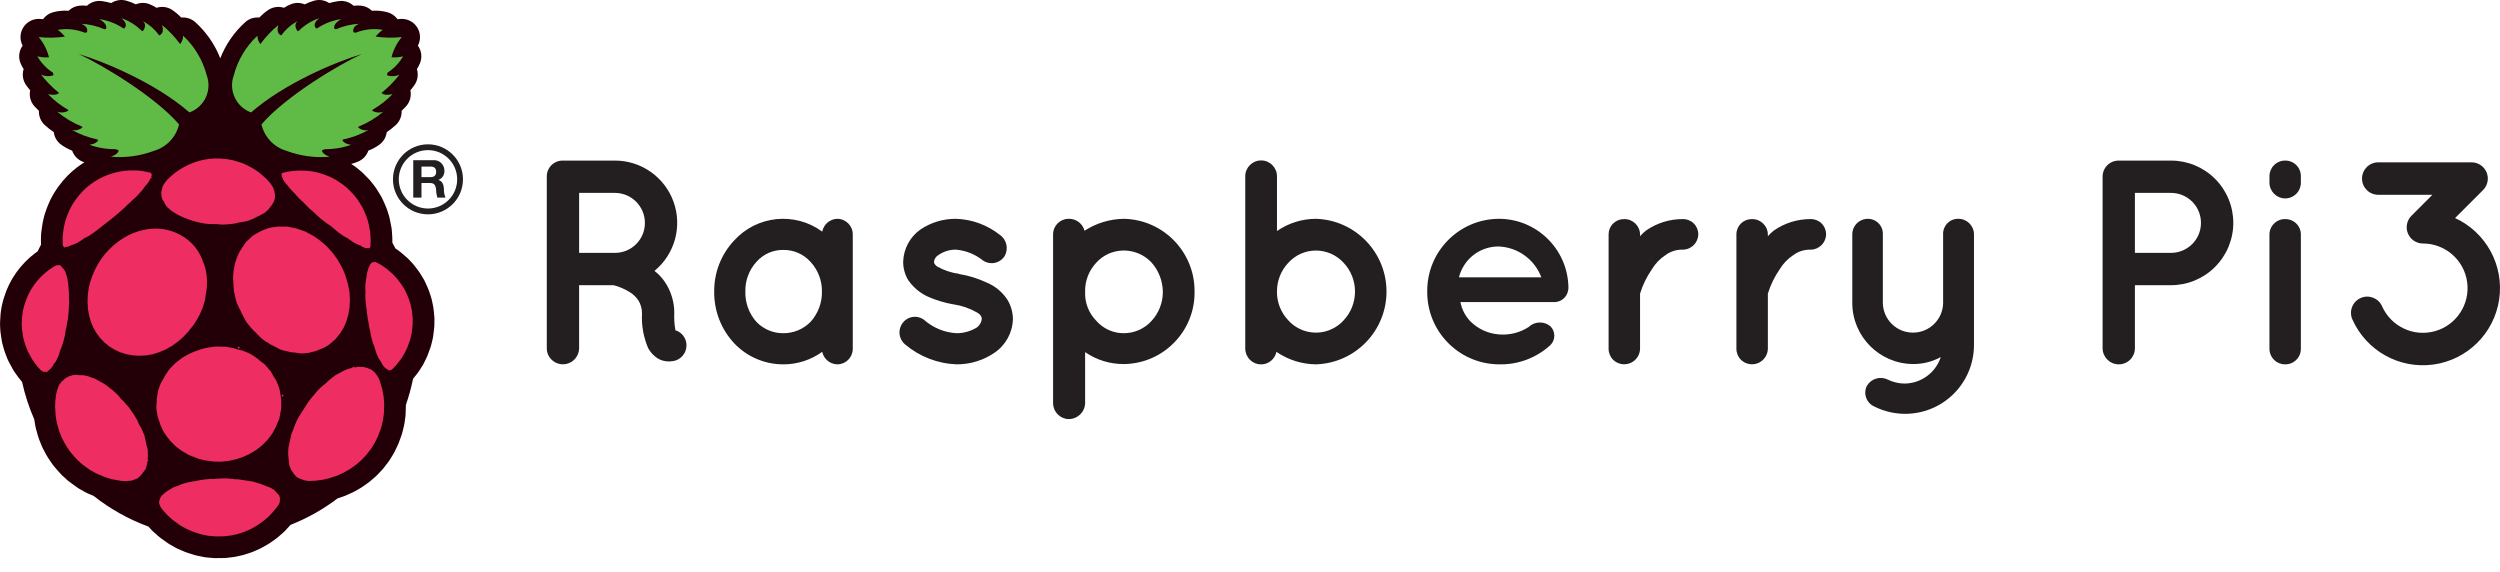
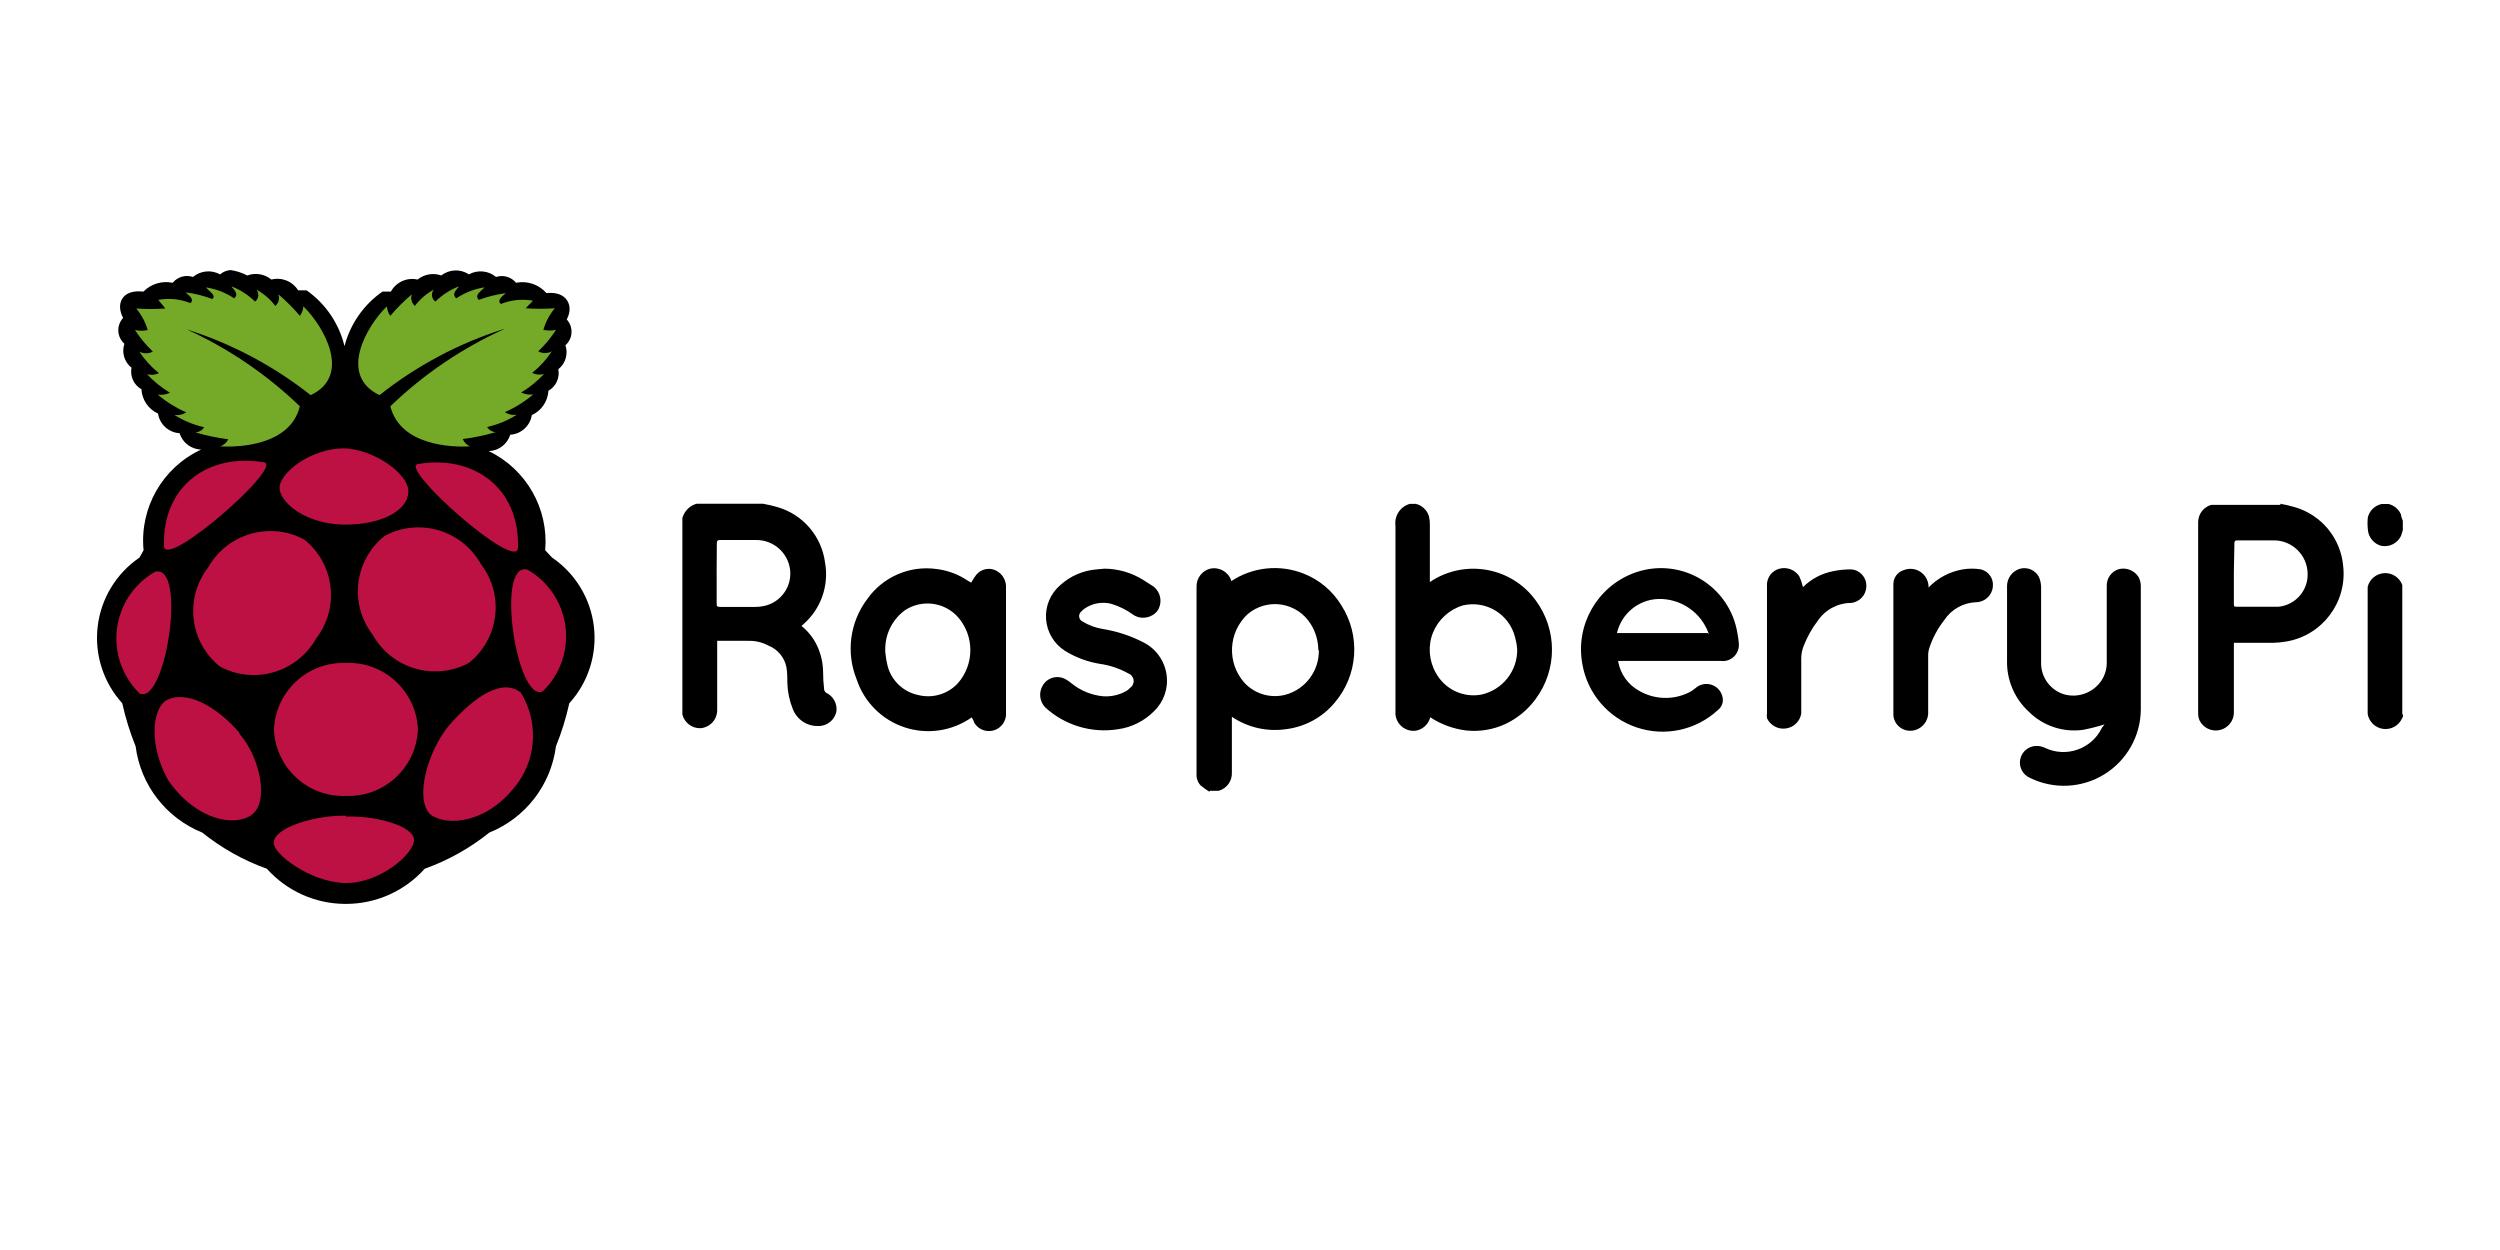
- <svg xmlns="http://www.w3.org/2000/svg" fill="none" viewBox="0 0 140 32">
-   <defs />
-   <path fill="#230007" d="M24.324 17.752l-.032-.338a.592.592 0 00-.006-.048l-.022-.161a1.636 1.636 0 00-.014-.086l-.07-.33a1.261 1.261 0 00-.036-.134l-.105-.318-.021-.058-.06-.151a.927.927 0 00-.03-.07l-.138-.302c-.019-.04-.04-.08-.063-.119l-.173-.286-.044-.069-.09-.128-.03-.04-.2-.262a1.33 1.33 0 00-.083-.098l-.227-.241a1.51 1.51 0 00-.092-.087l-.256-.22-.103-.088c-.03-.026-.061-.05-.093-.073l-.194-.134a8.237 8.237 0 00-.171-.322v-.01c.002-.026.002-.052.002-.078l-.005-.209a.79.79 0 00-.003-.065l-.024-.339a1.266 1.266 0 00-.019-.143l-.064-.328c0-.005-.047-.23-.047-.23a1.045 1.045 0 00-.033-.122l-.101-.318a1.211 1.211 0 00-.035-.093l-.082-.2-.018-.042-.137-.3a1.214 1.214 0 00-.068-.127l-.171-.281a1.095 1.095 0 01-.022-.035l-.116-.175a.825.825 0 00-.06-.082l-.2-.256a1.2 1.2 0 00-.089-.103l-.368-.374a1.142 1.142 0 00-.1-.09l-.249-.203a1.05 1.05 0 00-.098-.073l-.157-.103-.04-.026c.138-.039.273-.087.404-.143a1.017 1.017 0 00.556-.606c.244-.09.471-.218.675-.379.198-.165.325-.4.356-.656.181-.121.353-.257.513-.405a1.019 1.019 0 00.32-.788c.09-.085.173-.17.25-.255a1.017 1.017 0 00.24-.894 3.96 3.96 0 00.232-.3 1.026 1.026 0 00.133-.888c.072-.11.133-.228.181-.35a1.021 1.021 0 00-.125-.964 1.022 1.022 0 00-1.007-1.494 5.23 5.23 0 01-.135.012 1.023 1.023 0 00-.555-.386 2.635 2.635 0 00-.878-.086 1.024 1.024 0 00-.636-.288 1.958 1.958 0 00-.391.008 1.023 1.023 0 00-.846-.26 4.42 4.42 0 00-.518.11 1.016 1.016 0 00-.832-.137 2.942 2.942 0 00-.54.209 1.021 1.021 0 00-.757-.014 2.133 2.133 0 00-.403.207 1.023 1.023 0 00-.87.113c-.187.126-.36.272-.518.434a1.019 1.019 0 00-.77.245 5.344 5.344 0 00-1.411 2.035 5.348 5.348 0 00-1.412-2.035 1.022 1.022 0 00-.77-.245A3.297 3.297 0 009.635.55a1.019 1.019 0 00-.869-.113A2.123 2.123 0 008.362.23a1.014 1.014 0 00-.756.013 2.928 2.928 0 00-.54-.208 1.019 1.019 0 00-.834.137 4.386 4.386 0 00-.516-.11 1.025 1.025 0 00-.847.26 2.434 2.434 0 00-.391-.008c-.24.019-.464.12-.636.288a2.635 2.635 0 00-.877.086 1.02 1.02 0 00-.555.386 4.558 4.558 0 01-.134-.012 1.022 1.022 0 00-1.009 1.495 1.017 1.017 0 00-.125.962c.048.123.109.241.182.351a1.025 1.025 0 00.132.888c.066.095.145.197.233.3a1.017 1.017 0 00.24.894c.076.085.16.17.25.255a1.019 1.019 0 00.32.788c.16.148.331.284.513.405.03.256.158.49.354.656.205.16.433.288.675.38a1.02 1.02 0 00.558.605c.04.018.083.034.126.05l-.044.028c-.026.015-.052.03-.076.047l-.232.162a.884.884 0 00-.071.054l-.22.178-.066.059-.205.193a1.69 1.69 0 00-.064.064l-.186.206c-.021.022-.04.046-.06.069l-.055.071-.183.235c-.02.025-.038.052-.056.079l-.161.245a1.503 1.503 0 00-.052.085l-.138.253a1.2 1.2 0 00-.047.094l-.113.26a.639.639 0 00-.021.051l-.062.158-.018.05-.095.281a1.601 1.601 0 00-.031.11l-.067.284c-.006.03-.012.059-.016.088l-.032.2-.004.03-.04.297c-.005.042-.009.084-.01.126l-.008.294v.067l.005.191c-.066.126-.13.25-.192.378l-.094.066a.72.72 0 00-.072.055l-.227.184a.998.998 0 00-.07.061l-.21.202a1.26 1.26 0 00-.065.066l-.195.217a1.47 1.47 0 00-.06.072l-.177.229a1.01 1.01 0 00-.054.078l-.159.241a1.186 1.186 0 00-.049.083l-.136.25a.964.964 0 00-.044.09l-.114.258a1.47 1.47 0 00-.037.092l-.038.114-.097.279a1.651 1.651 0 00-.03.102l-.07.284a2.32 2.32 0 00-.022.109l-.043.282c-.004.031-.008.063-.01.093l-.011.164a.22.22 0 00-.002.026l-.016.295c-.002.04-.003.082 0 .123l.013.29c.002.036.005.072.01.108l.027.19.048.314c.006.044.015.087.027.13l.077.285.021.071.067.198.022.06.111.28c.018.043.038.087.06.128l.141.26.111.204c.023.04.047.079.073.116l.175.247c.013.02.028.038.042.057l.14.174c.015.02.031.039.048.057l.02.023c.157.719.385 1.42.68 2.094l.007.044.06.351c.007.042.016.082.027.122l.095.34.013.049.058.178.027.074.133.334c.016.041.035.082.055.12l.168.318.027.05.102.172a.905.905 0 00.042.065l.205.301c.026.038.054.075.084.11l.238.275.026.029.138.151.071.07.27.249c.034.032.07.061.109.088l.298.218.178.127c.034.023.069.045.104.065l.324.183c.04.023.08.043.122.061l.183.078.164.07a11.13 11.13 0 003.072 1.719l.163.18c.028.03.058.06.09.09l.286.256c.028.025.056.048.085.07l.131.097.312.225c.035.025.072.048.11.07l.335.19c.038.022.077.042.117.06l.357.153c.025.012.051.023.078.033l.124.042a.257.257 0 00.043.015l.369.116c.041.013.083.023.125.031l.382.077c.042.009.085.015.127.019l.392.036c.037.003.075.005.112.005l.123-.002.387-.004c.043-.001.085-.004.126-.008l.389-.046a.865.865 0 00.122-.021l.385-.085c.04-.01.08-.02.119-.034l.377-.124c.038-.012.076-.027.113-.044l.366-.163a.86.86 0 00.107-.055l.35-.2a.833.833 0 00.08-.049l.051-.035.318-.226c.032-.023.063-.047.093-.073l.296-.256a1.18 1.18 0 00.093-.09l.28-.302a.841.841 0 00.04-.045 11.072 11.072 0 002.638-1.485l.338-.113c.037-.012.074-.027.11-.043l.38-.17a1.29 1.29 0 00.107-.054l.361-.206c.035-.02.068-.042.1-.065l.339-.24c.033-.023.064-.048.095-.075l.311-.271c.03-.026.06-.055.088-.084l.282-.3c.027-.029.053-.06.079-.092l.248-.325a.99.99 0 00.07-.1l.213-.346c.022-.035.042-.072.06-.108l.176-.364a.99.99 0 00.03-.068l.039-.094.018-.046.138-.384c.015-.04.027-.08.037-.12l.098-.394c.01-.042.018-.084.024-.126l.056-.398a1.25 1.25 0 00.01-.128l.013-.398.004-.125c.165-.475.299-.96.398-1.454l.003-.004.065-.082.222-.284c.025-.033.049-.067.07-.102l.187-.297c.022-.036.042-.073.061-.112l.153-.31a1.45 1.45 0 00.043-.101l.049-.128.125-.346c.016-.041.029-.083.039-.126l.082-.334c.01-.044.019-.088.025-.132l.044-.338.003-.03.017-.154c.003-.035.005-.072.006-.107l.006-.341c.001-.046 0-.092-.005-.137" />
-   <path stroke="#EE3042" stroke-linecap="round" stroke-linejoin="round" stroke-width=".1" d="M2.614 20.791v.001" />
-   <path fill="#EE2E62" d="M3.13 20.236l.15-.31.017-.051.07-.247.03-.06.063-.168.036-.11.04-.111.064-.248.038-.168.042-.292.012-.044.026-.097.043-.264.006-.028.033-.16.018-.159.027-.266.003-.032v-.108l.006-.08.01-.16.007-.125v-.004l-.005-.105-.004-.089-.001-.024.001-.048v-.062l.002-.054-.001-.05v-.047l-.002-.044-.003-.041-.003-.04-.003-.04-.004-.04-.004-.039v-.001l-.003-.04-.001-.045-.004-.048-.004-.052-.006-.058-.007-.066-.01-.078-.006-.044-.007-.024-.001-.018-.017-.103-.025-.13-.009-.047-.033-.086-.012-.03-.038-.13-.005-.01-.088-.14-.022-.03-.049-.034-.016-.021-.025-.047-.014-.023-.11-.07h-.013l-.138.009-.033.011-.095.044-.107.063-.239.166-.226.185-.21.201-.196.218-.177.229-.158.241-.135.25-.114.258-.038.109-.096.28-.07.281-.042.284-.013.164-.016.296.015.29.025.19.046.294.076.284.068.198.11.279.14.262.107.193.175.247.138.174.148.162.033.033.044.023.091.057.027.005.118-.015.036-.02.134-.063.055-.045.068-.084.056-.061.034-.05.043-.096.112-.132.016-.024zM9.036 10.927l.027.149.022.067.037.067.052.073.022.052.038.066.03.058.08.114.02.022.073.069.008.008.107.09.082.059.029.023.115.075.045.026.073.045.114.06.008.005.126.063.06.025.072.034.13.052.008.003.144.055.073.023.08.03.162.047.012.003.16.045.148.032.038.009.2.039.072.01.102.01.04.004.226.011.227-.003.013.002.199.017.08.008.024.002.263-.007.3-.027.188-.03.114-.025.08-.026.245-.032.21-.044.12-.036.297-.123.175-.094.003-.002.108-.046.108-.063.167-.087.072-.051.146-.133.155-.2.01-.008.04-.05.028-.05.068-.1.081-.212.006-.042-.002-.162.002-.021-.038-.22-.012-.03-.052-.148-.014-.031-.01-.016-.119-.177-.056-.067-.207-.227-.234-.204-.169-.14-.251-.173-.185-.102-.262-.14-.279-.116-.18-.055-.279-.083-.292-.058-.3-.032-.139-.006-.288-.005-.29.02-.294.044-.29.068-.288.091-.28.113-.272.135-.261.154-.248.172-.23.19-.2.192-.013.011-.143.182-.057.09-.044.07-.007.016-.049.17-.004.042-.03.116-.003.012.005.088.002.076z" />
-   <path stroke="#EE3042" stroke-linecap="round" stroke-linejoin="round" stroke-width=".1" d="M8.441 9.934v-.002M3.615 13.81h-.002" />
-   <path fill="#EE2E62" d="M3.531 13.784l.005.006.079.02.012.006.122.009.047-.009.144-.059.064-.032.156-.05.132-.057.108-.062.201-.128.054-.04.021-.018.113-.063.095-.048.1-.055.113-.075.199-.138.085-.064.025-.016.065-.05.16-.124.137-.112.03-.025.09-.07.012-.007.012-.01.089-.067.101-.08.067-.055.027-.02.088-.067.083-.067.08-.066.063-.056.013-.01.077-.063.076-.065.074-.066.075-.07.006-.007.074-.064.083-.075.085-.082.079-.079.011-.01.037-.034.012-.01.056-.05.112-.104.115-.111.007-.006.139-.124.011-.012.134-.144.087-.1.065-.066.013-.015.114-.153.055-.085.058-.057.038-.045.13-.174.01-.013.001-.001.073-.163.011-.045.05-.099.01-.035-.02-.069-.035-.036-.008-.004-.005-.003-.02-.016-.042-.01-.15-.032-.195-.042-.29-.034-.298-.007H7.27l-.284.02-.287.043-.286.067-.1.031-.263.084-.257.105-.252.125-.243.144-.232.162-.218.177-.204.193-.187.205-.053.068-.184.235-.16.245-.14.254-.113.259-.061.159-.095.28-.066.284-.032.2-.039.296-.008.295.005.197.02.11zM8.944 19.71l.347-.145.162-.1.187-.099.288-.212.04-.026.306-.268.078-.09.163-.17.036-.04.016-.025.154-.194.082-.095.22-.332.011-.021.176-.326.061-.155.088-.202.082-.28.028-.084.009-.042.045-.309.005-.02.003-.03.05-.318.003-.116.012-.226-.012-.18-.007-.155-.037-.217-.015-.103-.065-.23-.02-.076v-.002l-.07-.156-.02-.061-.02-.065-.081-.18-.036-.082-.077-.128-.066-.115-.051-.067-.115-.157-.125-.135-.06-.065-.057-.05-.114-.102-.03-.027-.082-.06-.106-.076-.027-.021-.08-.045-.1-.06-.046-.03-.056-.024-.101-.048-.077-.038-.021-.008-.104-.038-.102-.039-.016-.006-.093-.024-.112-.03-.045-.014-.073-.012-.125-.023-.059-.01-.077-.007-.147-.013-.04-.003-.12.001h-.152l-.024.003-.193.019-.06.005-.15.029-.13.024-.101.027-.182.05-.07.026-.138.05-.073.025-.066.03-.02.008-.191.09-.081.048-.192.11-.112.077-.155.105-.155.125-.104.083-.206.194-.04.037-.08.089-.155.167-.032.042-.013.015-.16.213-.178.28-.023.038-.14.266-.029.055-.143.336-.023.07-.093.277-.02.086-.02.084-.01.043-.033.152-.047.368-.012.372.01.146.012.222.05.293.01.065.096.349.033.077.058.146.044.107.115.199.059.107.208.28.02.02.22.235.137.109.133.112.278.172.02.013.32.151.124.035.219.074.281.048.077.017.37.023.079-.006.298-.012.203-.038.035-.008.14-.02.374-.119.018-.009zM15.036 12.774l-.177.063-.11.047-.14.058-.028.017-.04.02-.26.143-.13.085-.085.073-.079.076-.095.087-.128.13-.016.02-.107.16-.01.016-.082.121-.038.064-.042.06-.069.113v.002l-.015.034-.04.082-.049.11-.04.106-.031.095-.004.009-.034.101-.029.102-.023.104-.017.09-.003.014-.021.109-.016.114-.012.12-.004.078-.005.052-.006.102v.039l.011.15.007.043.005.115v.011l.01.205.017.206.006.028.039.154.02.098.074.3.016.052.112.249.098.187.052.11.012.04.004.007.222.415.06.097.233.288.177.189.062.052.119.133.24.232.185.14.336.208.117.055.012.007.405.211.106.038.477.112.028.008.022.002.169.008.316.051.126.003.35-.036.295-.078.07-.013.073-.021.176-.082.223-.084.24-.144.111-.08.01-.01.292-.254.254-.309.06-.104.095-.144.051-.087.155-.366.06-.213.05-.173.065-.398.015-.326.005-.09-.025-.417v-.005l-.007-.041-.074-.392-.044-.152-.109-.37-.15-.354-.1-.187-.186-.33-.216-.3-.008-.01-.132-.157-.25-.277-.136-.12-.21-.177-.091-.07-.218-.155-.119-.074-.317-.169-.11-.058-.03-.012-.376-.13-.107-.038-.01-.003-.459-.086-.084-.01h-.386l-.028.001-.071.002-.312.042-.195.04zM15.786 9.903l.04.07.004.012.016.057.109.172.066.077.08.087.028.044.011.013.09.107.071.082.059.066.021.021.012.012.02.02.05.05.036.033.01.012.04.047.037.044.037.043.04.042.04.042.043.044.048.048.053.052.063.058.011.01.072.063.08.086.107.11.114.116.04.036.273.24.023.024.001.002.326.296.338.262.217.141.064.048.055.056.31.26.311.216.252.14.05.041.267.182.088.047.16.078.104.03.112.073.147.066.033.01.145.002.05.007.04-.013.04-.068.004-.022v-.007l.013-.266-.005-.209-.024-.34-.064-.328-.044-.212-.101-.316-.083-.201-.138-.3-.17-.28-.117-.177-.2-.256-.145-.147-.222-.227-.25-.203-.158-.103-.261-.171-.283-.146-.3-.118-.14-.05-.298-.087-.309-.06-.317-.034-.323-.007h-.077l-.305.02-.304.043-.293.065-.01.007-.048.038v.07l.01.018.008.09zM23.08 17.53l-.02-.16-.07-.33-.107-.32-.059-.152-.139-.303-.173-.286-.09-.128-.2-.262-.227-.241-.253-.218-.103-.088-.268-.187-.254-.143-.11-.047-.09.007-.007.008-.1.033-.087.098-.02.052-.009.032-.044.076-.043.137-.015.061-.013.027-.029.126-.03.182-.001.02-.001.022-.024.127-.02.153-.013.142-.004.135.002.133.008.133v.003l-.006.138v.144l.008.156.016.174.024.2.026.17.002.041.002.023.036.289.034.217.014.055.016.113.05.288.047.186.012.087.024.145.099.373.109.287.01.043.099.312.12.261.133.197.003.012.104.19.12.133.109.066.014.02.045.029.05.02.111-.02.064-.041.03-.03.02-.017.164-.171.064-.082.219-.28.186-.298.152-.31.048-.128.12-.328.081-.335.044-.337.017-.156.006-.341-.032-.338z" />
-   <path stroke="#EE3042" stroke-linecap="round" stroke-linejoin="round" stroke-width=".1" d="M8.252 25.781v-.004" />
-   <path fill="#EE2E62" d="M8.276 25.204l-.006-.03-.087-.335-.002-.022-.091-.425-.015-.037-.158-.37-.145-.244-.062-.16-.17-.296-.063-.104-.013-.015-.254-.366-.308-.341-.039-.034-.099-.101-.164-.203-.324-.298-.105-.07-.096-.081-.137-.113-.035-.02-.067-.04-.044-.027-.033-.02-.026-.014-.022-.012-.018-.01-.016-.008-.014-.008-.013-.007-.012-.007-.013-.005-.014-.008-.01-.005-.01-.008-.012-.008-.013-.007-.013-.008-.015-.008-.017-.011-.021-.011-.025-.015-.031-.017-.044-.024-.063-.034-.033-.018-.144-.046-.102-.032-.09-.042-.315-.07-.182.005-.087-.008-.031-.008-.263.006-.247.077-.053.028-.162.098-.07.075-.108.086-.13.179-.015.023-.106.282-.005.017-.052.227-.004.028-.041.335-.01.35.023.344.011.168.06.35.094.34.057.178.133.334.168.317.102.172.204.3.237.275.14.15.269.25.299.218.165.116.324.183.181.077.342.145.362.108.38.068h-.003l.168.03.285.01.02-.003.05-.005.162-.015.076-.013.289-.11.035-.022.18-.176.025-.018.014-.018.014-.03.198-.256.005-.008.089-.322.007-.168.03-.189-.006-.384z" />
-   <path stroke="#EE3042" stroke-linecap="round" stroke-linejoin="round" stroke-width=".1" d="M19.79 20.592l.003-.002" />
-   <path fill="#EE2E62" d="M21.415 21.831l-.04-.137-.112-.381-.034-.085-.114-.204-.03-.032-.124-.16-.18-.141-.19-.072-.011-.006-.242-.066-.122.004-.14-.01-.287.05-.31.07-.157.069-.172.083-.032.022-.236.122-.093.052-.178.135-.193.157-.036.031-.078.08-.035.029-.08.068-.066.052-.127.108-.109.102-.097.1-.088.1-.081.103-.03.041-.057.06-.09.104-.09.112-.092.128-.098.147-.04.067-.069.105-.075.12-.005.009-.048.07-.152.24-.11.187-.073.158-.12.287-.028.093-.09.22-.04.105-.087.395-.077.37-.014.347.01.06.022.259.005.013.025.268.093.25.121.17.02.046.145.175.068.047.15.084.122.038.118.047.014.003.171.03.058.006.368-.013.411-.053.405-.095.396-.131.38-.17.361-.208.339-.24.311-.271.282-.3.249-.324.213-.345.176-.361.037-.094.14-.384.097-.394.056-.397.013-.4.003-.131-.03-.4-.07-.393z" />
-   <path stroke="#EE3042" stroke-linecap="round" stroke-linejoin="round" stroke-width=".1" d="M13.37 19.466l-.006-.002M15.824 22.154v0" />
-   <path fill="#EE2E62" d="M15.677 21.902l-.056-.213-.133-.332-.067-.13-.099-.139-.135-.25-.03-.046-.326-.377-.044-.038-.269-.205-.063-.06-.15-.11-.27-.175-.22-.1-.227-.091-.314-.075-.04-.013-.116-.042-.234-.047-.273-.047h-.319l-.054-.003-.149-.003-.08.009-.196.026-.156.025-.08.014-.045.007h-.01l-.098.025-.093.026-.082.024-.074.023-.066.023-.062.023-.058.023-.025.01-.032.01-.056.021-.055.022-.056.023-.058.026-.06.029-.063.03-.068.036-.074.042-.045.026-.043.02-.062.033-.04.026-.106.076-.127.094-.155.122-.011.008-.012.008-.152.149-.196.203-.014.018-.162.24-.027.038-.072.106-.066.14-.078.13-.074.133-.127.35-.025.082-.048.31-.021.125-.005.037.004.083-.023.365.01.11.056.36.058.195.048.122.046.16.118.265.003.006.097.178.203.292.134.159.237.252.162.14.25.181.177.102.155.094.101.052.19.073.263.108.185.053.265.06.035.004.416.056.43.008h.006l.271-.032.15-.017.41-.09.392-.134.079-.038.297-.135.355-.215.192-.15.063-.054.074-.057.299-.304.265-.35.06-.105.019-.038.138-.258.05-.134.126-.299.001-.004.094-.484.003-.044.011-.102.001-.374-.021-.188-.052-.347zM15.637 27.75l-.004-.01-.119-.132-.015-.01-.136-.15-.208-.134-.09-.035-.158-.053-.025-.017-.308-.119-.061-.012-.293-.094-.188-.037-.236-.036-.044-.003-.304-.05-.129-.015-.173-.003-.13-.02-.265-.027-.096-.003-.285.003-.25.016-.14.016-.09-.003-.063.001-.153.008-.202.017-.196.027-.193.036-.142.031-.007.003-.048.004-.201.032-.212.046-.231.065-.104.035-.147.069-.01.002-.265.091-.02.01-.236.146-.028.012-.077.049-.144.108-.025.03-.14.118-.073.131-.017.037-.002.02-.045.125.012.153.068.154.003.01.046.063.087.116.255.283.287.257.114.085.312.225.336.19.357.156.123.043.37.116.382.076.392.037.108-.001.388-.005.388-.046.385-.085.377-.126.366-.162.349-.2.03-.02.319-.226.296-.257.27-.29.172-.215.073-.096.055-.09.046-.152-.007-.05.012-.115-.043-.153z" />
-   <path fill="#5FBB46" d="M10.253 1.999a.728.728 0 01-.163.466l-.008-.003A5.63 5.63 0 009.08 1.407c.157.506-.17.574-.17.574a2.607 2.607 0 00-.91-.796c.239.193.071.465.005.555l-.07-.014A2.956 2.956 0 006.8 1.02c.388.325.222.517.158.57L6.91 1.59a3.231 3.231 0 00-1.348-.518c.437.248.41.463.373.55l-.098.012a3.753 3.753 0 00-1.283-.302c.369.149.35.372.315.478l-.113.025a2.78 2.78 0 00-1.521-.163c.15.107.285.235.4.379-.487.069-.98.078-1.469.026.275.329.473.715.579 1.13-.22.02-.44.001-.652-.052.213.369.511.682.87.912L3 4.211a.934.934 0 01-.703-.033c.294.379.632.722 1.006 1.022 0 0-.099.184-.615.07.325.34.697.63 1.104.865l.04.06a.736.736 0 01-.633.057c.413.349.879.63 1.38.831.013.015.028.03.042.043a.643.643 0 01-.596.15c.442.247.92.426 1.415.53l.057.039c-.023.06-.118.212-.49.26.466.17.958.254 1.453.246.06.023.119.044.178.063.003.083-.056.23-.43.362a5.496 5.496 0 002.389-.32l.002-.003a2.013 2.013 0 001.427-1.488c-1.333-1.553-4.294-3.33-5.62-3.94 1.46.436 4.341 1.645 6.202 3.27a1.616 1.616 0 00.971-2.07 4.63 4.63 0 00-1.325-2.226zM22.372 4.178a.934.934 0 01-.703.033l.036-.144c.358-.231.656-.544.869-.913a1.977 1.977 0 01-.65.053c.105-.416.302-.802.576-1.131a5.947 5.947 0 01-1.467-.026c.115-.144.25-.272.4-.379a2.78 2.78 0 00-1.521.163 23.453 23.453 0 00-.114-.025c-.034-.105-.053-.329.316-.478a3.767 3.767 0 00-1.284.301l-.097-.012c-.037-.087-.063-.3.373-.55a3.228 3.228 0 00-1.347.519l-.048.002c-.065-.054-.23-.246.157-.57a2.96 2.96 0 00-1.136.704l-.07.016c-.066-.09-.233-.363.006-.557-.362.19-.674.463-.911.796 0 0-.327-.068-.17-.573a5.666 5.666 0 00-1.001 1.055l-.008.003A.73.73 0 0114.416 2a4.627 4.627 0 00-1.326 2.226 1.618 1.618 0 00.97 2.07c1.862-1.625 4.744-2.834 6.205-3.27-1.327.61-4.289 2.387-5.622 3.94a2.014 2.014 0 001.427 1.488l.003.003a5.483 5.483 0 002.387.32c-.373-.133-.43-.28-.428-.362.058-.02.119-.04.178-.064.495.008.987-.075 1.451-.244-.37-.049-.466-.202-.49-.261l.059-.04a5.04 5.04 0 001.415-.529.642.642 0 01-.597-.15l.044-.043c.5-.202.966-.482 1.378-.831a.73.73 0 01-.632-.058l.04-.059a4.987 4.987 0 001.104-.865c-.517.113-.616-.07-.616-.07.374-.3.712-.643 1.006-1.022" />
-   <path fill="#231F20" d="M23.967 11.677a1.634 1.634 0 110-3.27 1.634 1.634 0 010 3.27zm0-3.595a1.96 1.96 0 10-.001 3.921 1.96 1.96 0 00.001-3.921z" />
-   <path fill="#231F20" d="M23.603 9.918h.505c.206 0 .317-.088.317-.3 0-.202-.111-.29-.317-.29h-.505v.59zm-.461-.948h1.13a.576.576 0 01.614.576.517.517 0 01-.331.528v.006c.225.058.29.278.305.49-.008.17.022.339.088.495h-.461a2.306 2.306 0 01-.073-.501c-.033-.22-.118-.317-.35-.317h-.461v.819h-.461V8.97zM36.115 12.498a1.682 1.682 0 00-1.679-1.696h-2.005v3.358h2.005a1.673 1.673 0 001.679-1.662zm2.281 6.553a.9.9 0 01-.57 1.14 1.458 1.458 0 01-.358.05h-.017a1.187 1.187 0 01-.635-.18 1.599 1.599 0 01-.522-.57 4.382 4.382 0 01-.342-1.956 1.374 1.374 0 00-.196-.702 1.51 1.51 0 00-.489-.472 3.1 3.1 0 00-.912-.391H32.43v3.537a.908.908 0 01-1.743.343.893.893 0 01-.067-.343V9.889a.885.885 0 01.897-.897h2.918a3.485 3.485 0 012.216 6.178c.222.169.415.373.571.604.355.518.542 1.133.538 1.76-.016.323.006.645.065.962a.879.879 0 01.57.555zM46.028 16.345a2.398 2.398 0 00-.637-1.68 2.013 2.013 0 00-1.516-.669 1.964 1.964 0 00-1.515.669 2.387 2.387 0 00-.62 1.68 2.446 2.446 0 00.62 1.68 2.056 2.056 0 001.515.634 2.11 2.11 0 001.516-.635c.417-.46.644-1.06.637-1.68zm1.727 0v3.195a.869.869 0 01-.863.864.886.886 0 01-.848-.702 3.7 3.7 0 01-2.169.702 3.785 3.785 0 01-2.77-1.19 4.168 4.168 0 01-1.11-2.87 4.114 4.114 0 011.11-2.869 3.705 3.705 0 014.94-.505.885.885 0 01.847-.717.872.872 0 01.863.88v3.212zM50.56 18.073a.849.849 0 011.224-.13 2.99 2.99 0 001.793.717c.39-.002.773-.11 1.108-.31a.667.667 0 00.294-.49.244.244 0 00-.048-.162c-.017-.05-.082-.114-.214-.196a3.744 3.744 0 00-1.303-.456h-.016a6.264 6.264 0 01-1.418-.425 2.724 2.724 0 01-1.126-.944 1.986 1.986 0 01-.276-1.028 2.29 2.29 0 01.961-1.793 3.508 3.508 0 012.006-.603c.89.031 1.745.345 2.444.897a.9.9 0 01.261 1.205.862.862 0 01-1.206.23 2.796 2.796 0 00-1.499-.604 1.66 1.66 0 00-.979.293.495.495 0 00-.26.375.18.18 0 00.031.13.45.45 0 00.18.164c.37.204.773.337 1.19.391l.017.016h.016a5.88 5.88 0 011.515.473c.475.196.879.531 1.16.961.197.325.303.696.308 1.076a2.35 2.35 0 01-1.027 1.891 3.71 3.71 0 01-2.12.652 4.731 4.731 0 01-2.9-1.124.87.87 0 01-.116-1.206zM60.767 16.345a2.175 2.175 0 00.636 1.63 2.02 2.02 0 001.55.684 2.087 2.087 0 001.53-.684 2.38 2.38 0 00.636-1.63 2.519 2.519 0 00-.635-1.647 2.13 2.13 0 00-2.378-.5 2.06 2.06 0 00-.703.5 2.293 2.293 0 00-.636 1.647zm-1.794 6.243v-9.471a.87.87 0 01.865-.864.893.893 0 01.896.668c.66-.429 1.43-.66 2.218-.668a4.043 4.043 0 013.943 4.092 4 4 0 01-3.943 4.042 3.771 3.771 0 01-2.185-.668v2.87a.92.92 0 01-.93.88.895.895 0 01-.864-.88zM71.51 16.345a2.297 2.297 0 00.653 1.613 2.084 2.084 0 002.367.493c.264-.115.5-.283.697-.493a2.36 2.36 0 000-3.26 2.11 2.11 0 00-1.532-.668 2.084 2.084 0 00-1.532.668 2.319 2.319 0 00-.652 1.646zm-1.776 0V9.872a.888.888 0 011.777 0v3.065a3.854 3.854 0 012.184-.684 4.077 4.077 0 010 8.15 3.974 3.974 0 01-2.217-.701.877.877 0 01-1.484.442.887.887 0 01-.26-.62v-3.18zM81.702 15.53h4.613a2.665 2.665 0 00-2.412-1.728 2.278 2.278 0 00-2.201 1.728zm-1.777.799a4.035 4.035 0 013.978-4.076 3.898 3.898 0 013.927 3.782v.081a.455.455 0 01-.015.146.786.786 0 01-.848.653h-5.183c.076.405.269.778.553 1.076.42.421.974.68 1.566.733a2.658 2.658 0 001.695-.407.92.92 0 011.222-.049.744.744 0 010 1.06 4.118 4.118 0 01-2.917 1.075 4.044 4.044 0 01-3.978-4.074zM95.103 13.117a.87.87 0 01-.864.864 1.554 1.554 0 00-.978.31c-.305.201-.562.469-.751.783-.292.419-.517.88-.667 1.368v3.098a.888.888 0 01-1.506.609.87.87 0 01-.255-.61v-6.422a.855.855 0 01.864-.848.874.874 0 01.897.848v.113c.102-.12.216-.23.342-.325a3.576 3.576 0 012.054-.636.847.847 0 01.864.848zM102.261 13.117a.871.871 0 01-.864.864 1.554 1.554 0 00-.978.31 2.46 2.46 0 00-.752.783A4.99 4.99 0 0099 16.442v3.098a.888.888 0 01-1.506.609.87.87 0 01-.255-.61v-6.422a.854.854 0 01.864-.848.874.874 0 01.897.848v.113c.102-.12.217-.23.342-.325a3.58 3.58 0 012.055-.636.846.846 0 01.864.848zM110.543 13.117v6.161a3.855 3.855 0 01-1.808 3.31 3.85 3.85 0 01-3.767.18.85.85 0 01-.424-1.158.896.896 0 011.157-.36c.294.147.617.225.945.23a2.156 2.156 0 002.038-1.484 3.179 3.179 0 01-1.549.39 3.427 3.427 0 01-3.407-3.422v-3.847a.87.87 0 011.182-.805.834.834 0 01.471.47.85.85 0 01.059.335v3.847a1.684 1.684 0 001.688 1.663 1.687 1.687 0 001.687-1.663v-3.847a.833.833 0 01.848-.864.872.872 0 01.88.864zM119.555 14.16h2.005a1.682 1.682 0 001.566-1.033 1.686 1.686 0 00-.368-1.84 1.687 1.687 0 00-1.198-.485h-2.005v3.358zm2.005 1.81h-2.005v3.537a.901.901 0 01-.904.896.904.904 0 01-.905-.896V9.89a.899.899 0 01.261-.635.897.897 0 01.635-.262h2.918a3.486 3.486 0 013.505 3.489 3.495 3.495 0 01-1.028 2.472 3.482 3.482 0 01-2.477 1.017zM128.848 13.165v6.358a.854.854 0 01-.253.626.86.86 0 01-.626.254.874.874 0 01-.88-.88v-6.358a.859.859 0 01.249-.636.86.86 0 01.631-.26.863.863 0 01.823.551c.042.11.061.227.056.345zm0-2.95a.886.886 0 01-.251.633.888.888 0 01-.628.264.89.89 0 01-.88-.896v-.344a.887.887 0 01.256-.624.88.88 0 01.624-.256.867.867 0 01.879.88v.344z" />
-   <path fill="#231F20" fill-rule="evenodd" d="M132.273 10a.91.91 0 01.909-.91h5.227a.91.91 0 01.643 1.553l-1.568 1.568a4.319 4.319 0 11-5.75 5.678.909.909 0 111.662-.739 2.501 2.501 0 102.286-3.514.91.91 0 01-.643-1.551l1.175-1.176h-3.032a.91.91 0 01-.909-.909z" clip-rule="evenodd" />
+ <svg xmlns="http://www.w3.org/2000/svg" width="120" height="60">
+   <g transform="matrix(1.188851 0 0 1.188851 -4.923022 -8.243344)">
+     <path d="M13.453 17.838a.714.714 0 0 0-.426.174.975.975 0 0 0-1.096.104.748.748 0 0 0-.818.235 1.288 1.288 0 0 0-1.183.357c-.87-.104-1.123.496-.818 1.062a.731.731 0 0 0 .052 1.044.87.87 0 0 0 .287.966.818.818 0 0 0 .4.87 1.149 1.149 0 0 0 .67.983.94.94 0 0 0 .87.792.94.94 0 0 0 .87.661 4.046 4.046 0 0 0-2.323 4.064l-.165.296a3.924 3.924 0 0 0-.696 5.882 11.008 11.008 0 0 0 .54 1.74 4.351 4.351 0 0 0 2.689 3.481 9.067 9.067 0 0 0 2.611 1.462 4.264 4.264 0 0 0 3.159 1.418h.052a4.264 4.264 0 0 0 3.159-1.418 9.067 9.067 0 0 0 2.611-1.462 4.351 4.351 0 0 0 2.689-3.481 11.008 11.008 0 0 0 .54-1.74 3.924 3.924 0 0 0-.696-5.882l-.278-.296a4.055 4.055 0 0 0-2.28-4.003.94.94 0 0 0 .87-.661.94.94 0 0 0 .87-.792 1.149 1.149 0 0 0 .67-.983.818.818 0 0 0 .4-.87.87.87 0 0 0 .287-.966.731.731 0 0 0 .052-1.044c.305-.557 0-1.157-.818-1.062a1.288 1.288 0 0 0-1.227-.418.748.748 0 0 0-.809-.235.975.975 0 0 0-1.096-.104.948.948 0 0 0-1.114.044.992.992 0 0 0-.957.165.983.983 0 0 0-1.079.487h-.34a3.855 3.855 0 0 0-1.532 2.202 3.855 3.855 0 0 0-1.532-2.254h-.34a.983.983 0 0 0-1.079-.435.992.992 0 0 0-.975-.165 2.115 2.115 0 0 0-.67-.218z" />
+     <path d="M11.635 20.213a16.42 16.42 0 0 1 4.612 3.124c-.383 1.584-2.463 1.662-3.22 1.62a.566.566 0 0 0 .331-.287 8.702 8.702 0 0 1-1.331-.278.444.444 0 0 0 .357-.209 3.82 3.82 0 0 1-1.201-.496.679.679 0 0 0 .479-.104 4.647 4.647 0 0 1-1.149-.714.87.87 0 0 0 .487-.078 4.429 4.429 0 0 1-.922-.748.679.679 0 0 0 .479-.044 3.69 3.69 0 0 1-.792-.87.583.583 0 0 0 .548 0 4.699 4.699 0 0 1-.722-.87 1.157 1.157 0 0 0 .513 0 2.428 2.428 0 0 0-.461-.87 8.188 8.188 0 0 0 1.175 0l-.287-.348a2.349 2.349 0 0 1 1.297.131c.157-.122 0-.278-.2-.435a4.716 4.716 0 0 1 1.088.27c.165-.157-.122-.296-.26-.47a2.776 2.776 0 0 1 1.14.444c.2-.183 0-.33-.113-.487a2.785 2.785 0 0 1 .957.618.339.339 0 0 0 .052-.487 2.428 2.428 0 0 1 .766.661.426.426 0 0 0 .122-.47 7.605 7.605 0 0 1 .87.87.731.731 0 0 0 .139-.383c.818.792 1.975 2.793.296 3.585a15.768 15.768 0 0 0-5.056-2.671zm12.878 0a16.42 16.42 0 0 0-4.612 3.124c.4 1.584 2.463 1.662 3.22 1.62a.566.566 0 0 1-.296-.296 8.702 8.702 0 0 0 1.331-.278.444.444 0 0 1-.348-.209 3.82 3.82 0 0 0 1.201-.496.679.679 0 0 1-.487-.104 4.647 4.647 0 0 0 1.149-.714.87.87 0 0 1-.487-.078 4.429 4.429 0 0 0 .922-.748.679.679 0 0 1-.479-.044 3.69 3.69 0 0 0 .792-.87.583.583 0 0 1-.548 0 4.699 4.699 0 0 0 .722-.87 1.157 1.157 0 0 1-.513 0 2.428 2.428 0 0 1 .461-.87 8.188 8.188 0 0 1-1.175 0l.296-.305a2.349 2.349 0 0 0-1.297.131c-.157-.122 0-.278.2-.435a4.716 4.716 0 0 0-1.088.27c-.2-.2.078-.33.226-.505a2.776 2.776 0 0 0-1.14.444c-.2-.183 0-.33.113-.487a2.785 2.785 0 0 0-.957.618.339.339 0 0 1-.061-.487 2.428 2.428 0 0 0-.766.661.426.426 0 0 1-.122-.47 7.605 7.605 0 0 0-.87.87.731.731 0 0 1-.139-.383c-.818.792-1.975 2.793-.296 3.585a15.75 15.75 0 0 1 5.021-2.671z" fill="#75a928" />
+     <path d="M21.015 36.372a2.802 2.802 0 0 1-2.889 2.698 2.802 2.802 0 0 1-2.924-2.671 2.802 2.802 0 0 1 2.889-2.698 2.802 2.802 0 0 1 2.924 2.671zm-4.595-7.657a2.863 2.863 0 0 1 .487 3.994 2.889 2.889 0 0 1-3.881 1.14 2.863 2.863 0 0 1-.487-3.994 2.889 2.889 0 0 1 3.881-1.14zm3.255-.148a2.863 2.863 0 0 0-.487 3.994 2.889 2.889 0 0 0 3.881 1.14 2.863 2.863 0 0 0 .487-3.994 2.889 2.889 0 0 0-3.881-1.14zM10.4 30.02c1.305-.348.435 5.386-.618 4.916a3.098 3.098 0 0 1 .618-4.916zm15.036-.087c-1.305-.348-.435 5.386.618 4.916a3.098 3.098 0 0 0-.618-4.916zm-4.42-4.263c2.245-.383 4.116.957 4.038 3.394-.07.957-4.838-3.263-4.038-3.394zM14.8 25.6c-2.245-.383-4.116.957-4.038 3.394.07.93 4.864-3.254 4.038-3.394zm3.23-.565c-1.34 0-2.6.992-2.6 1.592s1.062 1.47 2.6 1.488 2.6-.592 2.6-1.34-1.47-1.74-2.654-1.74zm.087 14.87c1.166-.052 2.732.374 2.74.94s-1.418 1.793-2.82 1.74-2.863-1.183-2.845-1.62c0-.635 1.74-1.13 2.924-1.096zm-4.317-3.36c.87 1 1.2 2.767.513 3.28s-2.254.235-3.385-1.392c-.757-1.375-.66-2.758-.122-3.194.8-.487 2.045.174 3.002 1.28zm8.468-.32c-.87 1.053-1.4 2.976-.748 3.594.627.48 2.315.418 3.56-1.314a3.307 3.307 0 0 0 .087-3.611c-.766-.592-1.87.165-2.898 1.33z" fill="#bc1142" />
+   </g>
+   <path d="M36.627 24.18c.238.042.473.097.705.165a3.2 3.2 0 0 1 2.271 2.663c.196 1.1-.2 2.224-1.044 2.96l-.087.078a2.68 2.68 0 0 1 .74.931 3.03 3.03 0 0 1 .296 1.262q0 .426.052.87c.013.062.05.115.104.148a.87.87 0 0 1 .487.87.87.87 0 0 1-.87.722 1.27 1.27 0 0 1-1.227-.818 3.62 3.62 0 0 1-.261-1.227c0-.26 0-.522-.044-.774a1.41 1.41 0 0 0-.87-1.044 1.92 1.92 0 0 0-.957-.226h-1.497v3.324a.87.87 0 0 1-.801.87.87.87 0 0 1-.87-.661V24.86c.1-.33.35-.587.68-.68h3.272zM34.4 27.505v1.444c0 .14 0 .183.174.183h1.68a1.86 1.86 0 0 0 .418-.044c.804-.17 1.347-.924 1.253-1.74-.1-.816-.796-1.43-1.62-1.427h-1.74c-.14 0-.157.052-.157.165l-.01 1.427zm33.536-3.325a.87.87 0 0 1 .653.6c.032.13.046.266.044.4v2.758c1.65-1.118 3.9-.734 5.073.87a3.97 3.97 0 0 1 0 4.751c-.375.512-.87.92-1.444 1.192a3.59 3.59 0 0 1-1.87.313 4.01 4.01 0 0 1-1.74-.635.87.87 0 0 1-.687.644.87.87 0 0 1-.983-.792v-9.05c-.06-.47.23-.915.687-1.044h.322zm4.882 6.96c0-.183-.052-.374-.096-.557a2.09 2.09 0 0 0-2.506-1.523c-.65.197-1.177.68-1.43 1.3s-.203 1.344.133 1.935a2.06 2.06 0 0 0 2.149 1.053c1.05-.212 1.792-1.15 1.758-2.22zM58.06 38.008a3.21 3.21 0 0 1-.435-.313.74.74 0 0 1-.191-.548q0-4.5 0-8.98a.87.87 0 0 1 .653-.87.87.87 0 0 1 1.009.557v.044c1.03-.685 2.33-.82 3.48-.365a3.7 3.7 0 0 1 1.81 1.523c.933 1.46.802 3.356-.322 4.673a3.61 3.61 0 0 1-2.323 1.27 3.7 3.7 0 0 1-2.611-.592v.2q0 1.236 0 2.48a.87.87 0 0 1-.627.87h-.444zm5.22-6.805a2.4 2.4 0 0 0-.357-1.236 2.02 2.02 0 0 0-3.046-.479 2.36 2.36 0 0 0-.157 3.272 2 2 0 0 0 2.001.583 2.18 2.18 0 0 0 1.584-2.132zm46.173-7.023c.238.042.473.097.705.165a3.24 3.24 0 0 1 2.315 2.828 3.3 3.3 0 0 1-2.732 3.62 4.16 4.16 0 0 1-.609.061h-1.906v3.385a.87.87 0 0 1-1.645.348.87.87 0 0 1-.07-.339q0-4.603 0-9.206a.87.87 0 0 1 .627-.809h3.324zm-2.228 3.315v1.488c0 .087 0 .148.113.14h2.036a1.55 1.55 0 0 0 1.392-1.584 1.62 1.62 0 0 0-1.627-1.601h-1.74c-.13 0-.148.044-.148.157l-.026 1.4zm8.12 6.8c0 .07 0 .13-.052.2a.87.87 0 0 1-1.645-.226q0-3.046 0-6.1a.87.87 0 0 1 1.662-.087c-.002.017-.002.035 0 .052v6.152zm0-8.902c-.025.112-.057.223-.096.33a.87.87 0 0 1-.94.479.87.87 0 0 1-.653-.801c-.02-.188-.02-.378 0-.566a.87.87 0 0 1 .67-.644h.322a.87.87 0 0 1 .6.505c0 .096.052.2.087.305v.392zM101.02 34.77a9.19 9.19 0 0 1-1.027.261 3.08 3.08 0 0 1-2.611-.87 3.23 3.23 0 0 1-1.044-2.463q0-1.8 0-3.594a.87.87 0 0 1 .609-.801.79.79 0 0 1 .922.392 1.27 1.27 0 0 1 .104.513v3.576c-.022.7.422 1.327 1.088 1.54a1.63 1.63 0 0 0 1.793-.635 1.53 1.53 0 0 0 .27-.87q0-1.836 0-3.672a.82.82 0 0 1 .574-.827.87.87 0 0 1 .957.383.95.95 0 0 1 .104.426v5.943a3.69 3.69 0 0 1-5.308 3.272.8.8 0 0 1 .296-1.54.93.93 0 0 1 .418.096c1.024.484 2.246.048 2.732-.975zm-54.403-6.804a2.76 2.76 0 0 1 .235-.365.78.78 0 0 1 .87-.252.87.87 0 0 1 .566.766v.078q0 3 0 6.022a.82.82 0 0 1-.722.87.81.81 0 0 1-.818-.426c0-.07-.07-.14-.104-.226a3.62 3.62 0 0 1-5.526-1.827 3.94 3.94 0 0 1 .513-3.855 3.48 3.48 0 0 1 3.341-1.436 3.37 3.37 0 0 1 1.479.557zM42.5 31.36a4.35 4.35 0 0 0 .104.6 1.92 1.92 0 0 0 1.462 1.4 1.95 1.95 0 0 0 1.914-.566 2.41 2.41 0 0 0 0-3.176c-.653-.725-1.737-.862-2.55-.322-.647.48-1 1.26-.93 2.062zm35.174.4a2 2 0 0 0 1.009 1.401 2.53 2.53 0 0 0 2.367.087 1.46 1.46 0 0 0 .322-.209.79.79 0 0 1 1.314.444.6.6 0 0 1-.209.583 3.91 3.91 0 0 1-6.526-2.201 3.91 3.91 0 0 1 2.454-4.351 3.71 3.71 0 0 1 3.19.26c.97.564 1.635 1.536 1.805 2.646a3.3 3.3 0 0 1 .061.435c.032.24-.05.48-.22.65s-.4.252-.65.22h-4.916zm4.35-1.33a2.5 2.5 0 0 0-2.436-1.679c-.952.038-1.76.708-1.975 1.636h4.35zm-29.002-3.134a3.55 3.55 0 0 1 1.836.531l.505.322a.87.87 0 0 1 .191 1.175.87.87 0 0 1-1.149.191 3.48 3.48 0 0 0-1.062-.531c-.45-.115-.927-.026-1.305.244a.74.74 0 0 0-.131.122.28.28 0 0 0-.107.26c.013.1.076.185.168.226a2.68 2.68 0 0 0 .975.357 6.51 6.51 0 0 1 1.949.644 2.06 2.06 0 0 1 1.105 1.558 2.03 2.03 0 0 1-.6 1.74 3.03 3.03 0 0 1-1.74.87 4.2 4.2 0 0 1-3.48-1.044.87.87 0 0 1-.113-1.079.81.81 0 0 1 1.14-.244 1.54 1.54 0 0 1 .2.139 2.83 2.83 0 0 0 1.54.644 1.98 1.98 0 0 0 1.13-.26.73.73 0 0 0 .174-.148.39.39 0 0 0-.087-.687 3.9 3.9 0 0 0-1.366-.461 4.55 4.55 0 0 1-1.679-.627c-.525-.334-.86-.897-.905-1.518s.207-1.226.68-1.632a2.94 2.94 0 0 1 1.74-.757zm33.518.888a2.81 2.81 0 0 1 1.444-.766 4.04 4.04 0 0 1 .87-.087.78.78 0 0 1 .73.8.81.81 0 0 1-.731.809 1.95 1.95 0 0 0-1.61.87c-.283.367-.5.775-.67 1.2a1.65 1.65 0 0 0-.113.592v2.654a.87.87 0 0 1-1.645.218 1.01 1.01 0 0 1 0-.252q0-3.028 0-6.1a.8.8 0 0 1 .609-.827.87.87 0 0 1 .94.365 2.61 2.61 0 0 1 .174.505zm6.03.016c.44-.458 1.018-.763 1.645-.87a2.7 2.7 0 0 1 .87 0 .76.76 0 0 1 .574.81.82.82 0 0 1-.792.766c-.628.018-1.207.344-1.55.87a4.35 4.35 0 0 0-.705 1.314 1.13 1.13 0 0 0-.06.365v2.7a.87.87 0 0 1-.748.914.81.81 0 0 1-.922-.722q0-3.167 0-6.326c.006-.292.194-.55.47-.644a.87.87 0 0 1 1.218.835z" />
</svg>
